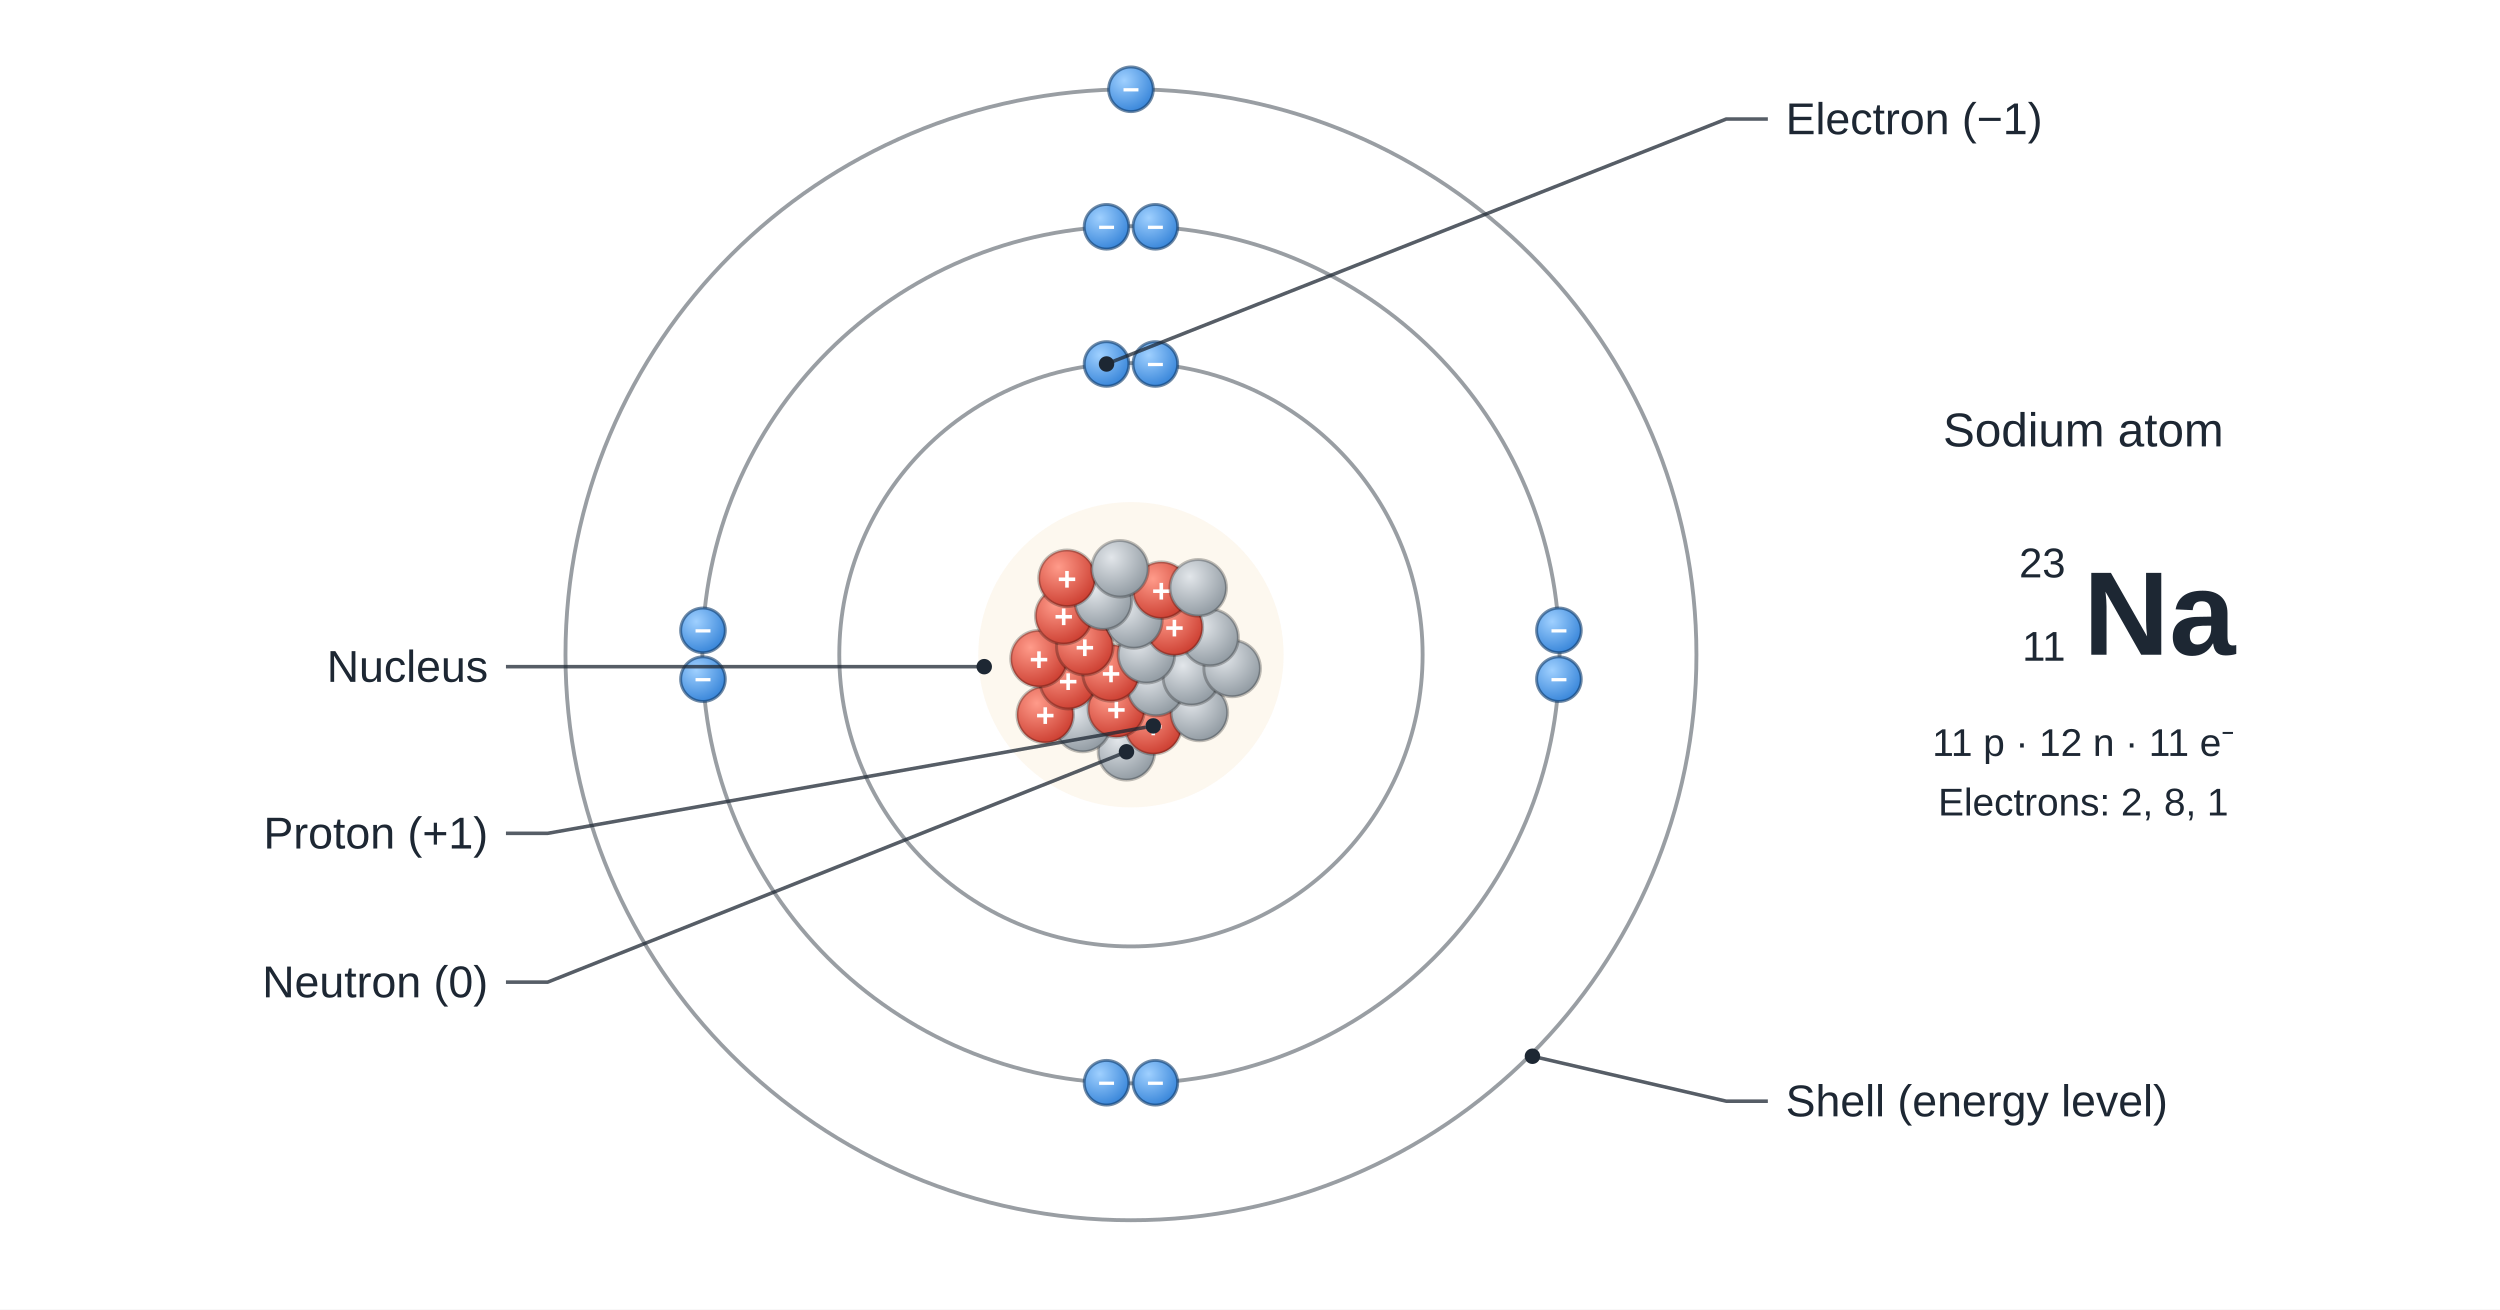
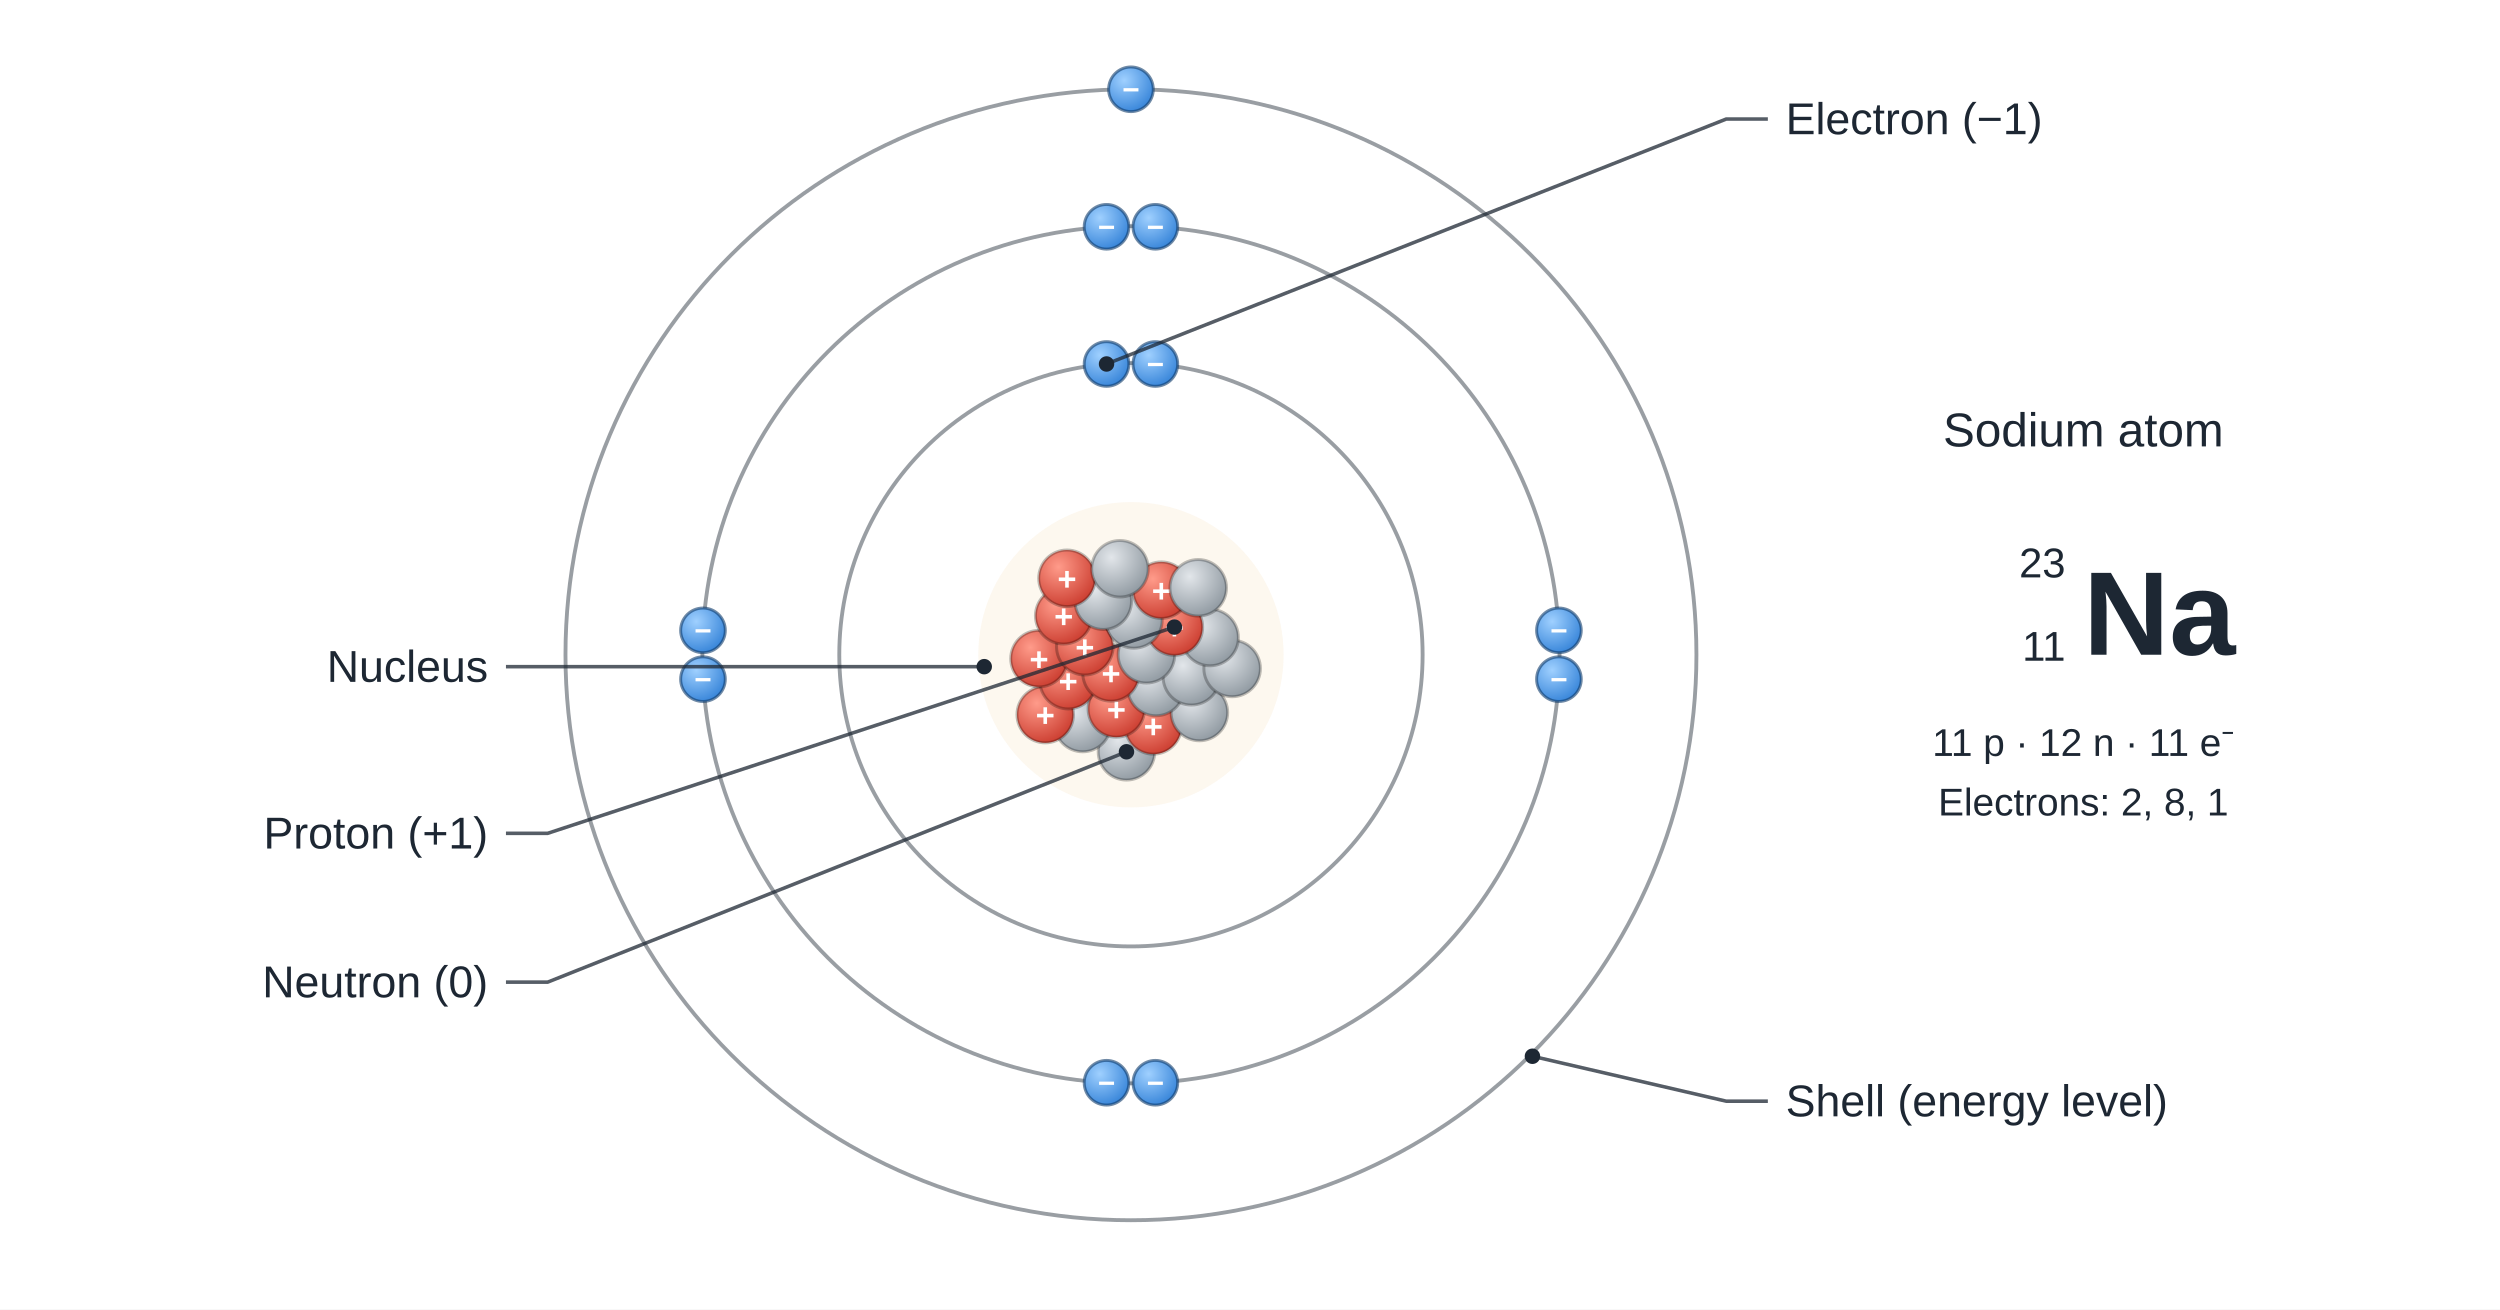
<svg xmlns="http://www.w3.org/2000/svg" viewBox="0 0 840 440" role="img" aria-label="Atom diagram of sodium: 11 protons, 12 neutrons, 11 electrons arranged 2, 8, 1" width="840" height="440" font-family="Arial, Helvetica, sans-serif" color="#1d2733">
  <rect x="0" y="0" width="840" height="440" fill="#ffffff" />
  <defs>
    <radialGradient id="sf5-p" cx=".35" cy=".3" r=".8">
      <stop offset="0" stop-color="#ff9b8a" />
      <stop offset="1" stop-color="#c8372a" />
    </radialGradient>
    <radialGradient id="sf5-n" cx=".35" cy=".3" r=".8">
      <stop offset="0" stop-color="#e2e6ea" />
      <stop offset="1" stop-color="#8a949c" />
    </radialGradient>
    <radialGradient id="sf5-e" cx=".35" cy=".3" r=".8">
      <stop offset="0" stop-color="#9fd0ff" />
      <stop offset="1" stop-color="#2f7fd6" />
    </radialGradient>
  </defs>
  <circle cx="380" cy="220" r="98.0" fill="none" stroke="#1d2733" stroke-width="1.3" opacity=".45" stroke-dasharray="0" />
  <circle cx="380" cy="220" r="144.0" fill="none" stroke="#1d2733" stroke-width="1.3" opacity=".45" stroke-dasharray="0" />
  <circle cx="380" cy="220" r="190.0" fill="none" stroke="#1d2733" stroke-width="1.3" opacity=".45" stroke-dasharray="0" />
  <circle cx="380" cy="220" r="51.3" fill="#f3d6a8" opacity=".18" />
  <circle cx="378.5" cy="252.6" r="9.5" fill="url(#sf5-n)" stroke="#000" stroke-opacity=".25" />
  <circle cx="387.5" cy="243.9" r="9.5" fill="url(#sf5-p)" stroke="#000" stroke-opacity=".25" />
  <text x="387.5" y="247.9" text-anchor="middle" font-size="11" font-weight="700" class="sf-in" style="fill:#fff">+</text>
  <circle cx="363.8" cy="243.1" r="9.5" fill="url(#sf5-n)" stroke="#000" stroke-opacity=".25" />
  <circle cx="351.2" cy="240.1" r="9.5" fill="url(#sf5-p)" stroke="#000" stroke-opacity=".25" />
  <text x="351.2" y="244.1" text-anchor="middle" font-size="11" font-weight="700" class="sf-in" style="fill:#fff">+</text>
  <circle cx="403.0" cy="239.4" r="9.5" fill="url(#sf5-n)" stroke="#000" stroke-opacity=".25" />
  <circle cx="375.1" cy="238.2" r="9.5" fill="url(#sf5-p)" stroke="#000" stroke-opacity=".25" />
  <text x="375.1" y="242.2" text-anchor="middle" font-size="11" font-weight="700" class="sf-in" style="fill:#fff">+</text>
  <circle cx="388.4" cy="231.0" r="9.5" fill="url(#sf5-n)" stroke="#000" stroke-opacity=".25" />
  <circle cx="358.9" cy="228.7" r="9.5" fill="url(#sf5-p)" stroke="#000" stroke-opacity=".25" />
  <text x="358.9" y="232.7" text-anchor="middle" font-size="11" font-weight="700" class="sf-in" style="fill:#fff">+</text>
  <circle cx="400.3" cy="227.4" r="9.5" fill="url(#sf5-n)" stroke="#000" stroke-opacity=".25" />
  <circle cx="373.3" cy="226.1" r="9.5" fill="url(#sf5-p)" stroke="#000" stroke-opacity=".25" />
  <text x="373.3" y="230.1" text-anchor="middle" font-size="11" font-weight="700" class="sf-in" style="fill:#fff">+</text>
  <circle cx="414.0" cy="224.6" r="9.5" fill="url(#sf5-n)" stroke="#000" stroke-opacity=".25" />
  <circle cx="349.1" cy="221.3" r="9.5" fill="url(#sf5-p)" stroke="#000" stroke-opacity=".25" />
  <text x="349.1" y="225.3" text-anchor="middle" font-size="11" font-weight="700" class="sf-in" style="fill:#fff">+</text>
  <circle cx="385.2" cy="220.0" r="9.5" fill="url(#sf5-n)" stroke="#000" stroke-opacity=".25" />
  <circle cx="364.5" cy="217.3" r="9.5" fill="url(#sf5-p)" stroke="#000" stroke-opacity=".25" />
  <text x="364.5" y="221.3" text-anchor="middle" font-size="11" font-weight="700" class="sf-in" style="fill:#fff">+</text>
  <circle cx="406.6" cy="214.2" r="9.5" fill="url(#sf5-n)" stroke="#000" stroke-opacity=".25" />
  <circle cx="394.6" cy="210.7" r="9.5" fill="url(#sf5-p)" stroke="#000" stroke-opacity=".25" />
  <text x="394.6" y="214.7" text-anchor="middle" font-size="11" font-weight="700" class="sf-in" style="fill:#fff">+</text>
  <circle cx="381.0" cy="208.3" r="9.5" fill="url(#sf5-n)" stroke="#000" stroke-opacity=".25" />
  <circle cx="357.4" cy="206.9" r="9.5" fill="url(#sf5-p)" stroke="#000" stroke-opacity=".25" />
  <text x="357.4" y="210.9" text-anchor="middle" font-size="11" font-weight="700" class="sf-in" style="fill:#fff">+</text>
  <circle cx="370.7" cy="202.0" r="9.5" fill="url(#sf5-n)" stroke="#000" stroke-opacity=".25" />
  <circle cx="390.2" cy="198.3" r="9.5" fill="url(#sf5-p)" stroke="#000" stroke-opacity=".25" />
  <text x="390.2" y="202.3" text-anchor="middle" font-size="11" font-weight="700" class="sf-in" style="fill:#fff">+</text>
  <circle cx="402.6" cy="197.5" r="9.5" fill="url(#sf5-n)" stroke="#000" stroke-opacity=".25" />
  <circle cx="358.5" cy="194.3" r="9.5" fill="url(#sf5-p)" stroke="#000" stroke-opacity=".25" />
  <text x="358.5" y="198.3" text-anchor="middle" font-size="11" font-weight="700" class="sf-in" style="fill:#fff">+</text>
  <circle cx="376.3" cy="191.1" r="9.5" fill="url(#sf5-n)" stroke="#000" stroke-opacity=".25" />
  <g>
    <circle cx="371.8" cy="122.3" r="7.5" fill="url(#sf5-e)" stroke="#123c6b" stroke-opacity=".6" />
    <text x="371.8" y="125.8" text-anchor="middle" font-size="10" font-weight="700" class="sf-in" style="fill:#fff">−</text>
    <circle cx="388.2" cy="122.3" r="7.5" fill="url(#sf5-e)" stroke="#123c6b" stroke-opacity=".6" />
    <text x="388.2" y="125.8" text-anchor="middle" font-size="10" font-weight="700" class="sf-in" style="fill:#fff">−</text>
  </g>
  <g>
    <circle cx="371.8" cy="76.2" r="7.5" fill="url(#sf5-e)" stroke="#123c6b" stroke-opacity=".6" />
    <text x="371.8" y="79.7" text-anchor="middle" font-size="10" font-weight="700" class="sf-in" style="fill:#fff">−</text>
    <circle cx="388.2" cy="76.2" r="7.5" fill="url(#sf5-e)" stroke="#123c6b" stroke-opacity=".6" />
    <text x="388.2" y="79.7" text-anchor="middle" font-size="10" font-weight="700" class="sf-in" style="fill:#fff">−</text>
    <circle cx="523.8" cy="211.8" r="7.5" fill="url(#sf5-e)" stroke="#123c6b" stroke-opacity=".6" />
    <text x="523.8" y="215.3" text-anchor="middle" font-size="10" font-weight="700" class="sf-in" style="fill:#fff">−</text>
    <circle cx="523.8" cy="228.2" r="7.5" fill="url(#sf5-e)" stroke="#123c6b" stroke-opacity=".6" />
    <text x="523.8" y="231.7" text-anchor="middle" font-size="10" font-weight="700" class="sf-in" style="fill:#fff">−</text>
    <circle cx="388.2" cy="363.8" r="7.5" fill="url(#sf5-e)" stroke="#123c6b" stroke-opacity=".6" />
    <text x="388.2" y="367.3" text-anchor="middle" font-size="10" font-weight="700" class="sf-in" style="fill:#fff">−</text>
    <circle cx="371.8" cy="363.8" r="7.5" fill="url(#sf5-e)" stroke="#123c6b" stroke-opacity=".6" />
    <text x="371.8" y="367.3" text-anchor="middle" font-size="10" font-weight="700" class="sf-in" style="fill:#fff">−</text>
    <circle cx="236.2" cy="228.2" r="7.5" fill="url(#sf5-e)" stroke="#123c6b" stroke-opacity=".6" />
    <text x="236.2" y="231.7" text-anchor="middle" font-size="10" font-weight="700" class="sf-in" style="fill:#fff">−</text>
    <circle cx="236.2" cy="211.8" r="7.5" fill="url(#sf5-e)" stroke="#123c6b" stroke-opacity=".6" />
    <text x="236.2" y="215.3" text-anchor="middle" font-size="10" font-weight="700" class="sf-in" style="fill:#fff">−</text>
  </g>
  <g>
    <circle cx="380.0" cy="30.0" r="7.5" fill="url(#sf5-e)" stroke="#123c6b" stroke-opacity=".6" />
    <text x="380.0" y="33.5" text-anchor="middle" font-size="10" font-weight="700" class="sf-in" style="fill:#fff">−</text>
  </g>
  <path d="M170.0 224.0L184.0 224.0L330.7 224.0" fill="none" stroke="#1d2733" stroke-width="1.2" opacity=".75" />
  <circle cx="330.7" cy="224.0" r="2.6" fill="#1d2733" />
  <g>
    <text x="164.0" y="229.1" text-anchor="end" class="sf-lab" fill="#1d2733" font-size="15">
      <tspan x="164.0" dy="0">Nucleus</tspan>
    </text>
  </g>
-   <path d="M170.0 280.0L184.0 280.0L387.5 243.9" fill="none" stroke="#1d2733" stroke-width="1.2" opacity=".75" />
-   <circle cx="387.5" cy="243.9" r="2.6" fill="#1d2733" />
+   <path d="M170.0 280.0L184.0 280.0L394.6 210.7" fill="none" stroke="#1d2733" stroke-width="1.2" opacity=".75" />
+   <circle cx="394.6" cy="210.7" r="2.6" fill="#1d2733" />
  <g>
    <text x="164.0" y="285.1" text-anchor="end" class="sf-lab" fill="#1d2733" font-size="15">
      <tspan x="164.0" dy="0">Proton (+1)</tspan>
    </text>
  </g>
  <path d="M170.0 330.0L184.0 330.0L378.5 252.6" fill="none" stroke="#1d2733" stroke-width="1.2" opacity=".75" />
  <circle cx="378.5" cy="252.6" r="2.6" fill="#1d2733" />
  <g>
    <text x="164.0" y="335.1" text-anchor="end" class="sf-lab" fill="#1d2733" font-size="15">
      <tspan x="164.0" dy="0">Neutron (0)</tspan>
    </text>
  </g>
  <path d="M594.0 40.0L580.0 40.0L371.8 122.3" fill="none" stroke="#1d2733" stroke-width="1.2" opacity=".75" />
  <circle cx="371.8" cy="122.3" r="2.6" fill="#1d2733" />
  <g>
    <text x="600.0" y="45.1" text-anchor="start" class="sf-lab" fill="#1d2733" font-size="15">
      <tspan x="600.0" dy="0">Electron (−1)</tspan>
    </text>
  </g>
  <path d="M594.0 370.0L580.0 370.0L514.9 354.9" fill="none" stroke="#1d2733" stroke-width="1.2" opacity=".75" />
  <circle cx="514.9" cy="354.9" r="2.6" fill="#1d2733" />
  <g>
    <text x="600.0" y="375.1" text-anchor="start" class="sf-lab" fill="#1d2733" font-size="15">
      <tspan x="600.0" dy="0">Shell (energy level)</tspan>
    </text>
  </g>
  <g transform="translate(700 150)">
    <text x="0" y="0" font-size="16" class="sf-lab" fill="#1d2733" text-anchor="middle">Sodium atom</text>
    <text x="-6" y="44" font-size="14" text-anchor="end" class="sf-lab" fill="#1d2733">23</text>
    <text x="-6" y="72" font-size="14" text-anchor="end" class="sf-lab" fill="#1d2733">11</text>
    <text x="0" y="70" font-size="40" font-weight="700" class="sf-lab" fill="#1d2733">Na</text>
    <g>
      <text x="0" y="104" font-size="13" text-anchor="middle" class="sf-lab" fill="#1d2733">11 p · 12 n · 11 e⁻</text>
    </g>
    <g>
      <text x="0" y="124" font-size="13" text-anchor="middle" class="sf-lab" fill="#1d2733">Electrons: 2, 8, 1</text>
    </g>
  </g>
</svg>
